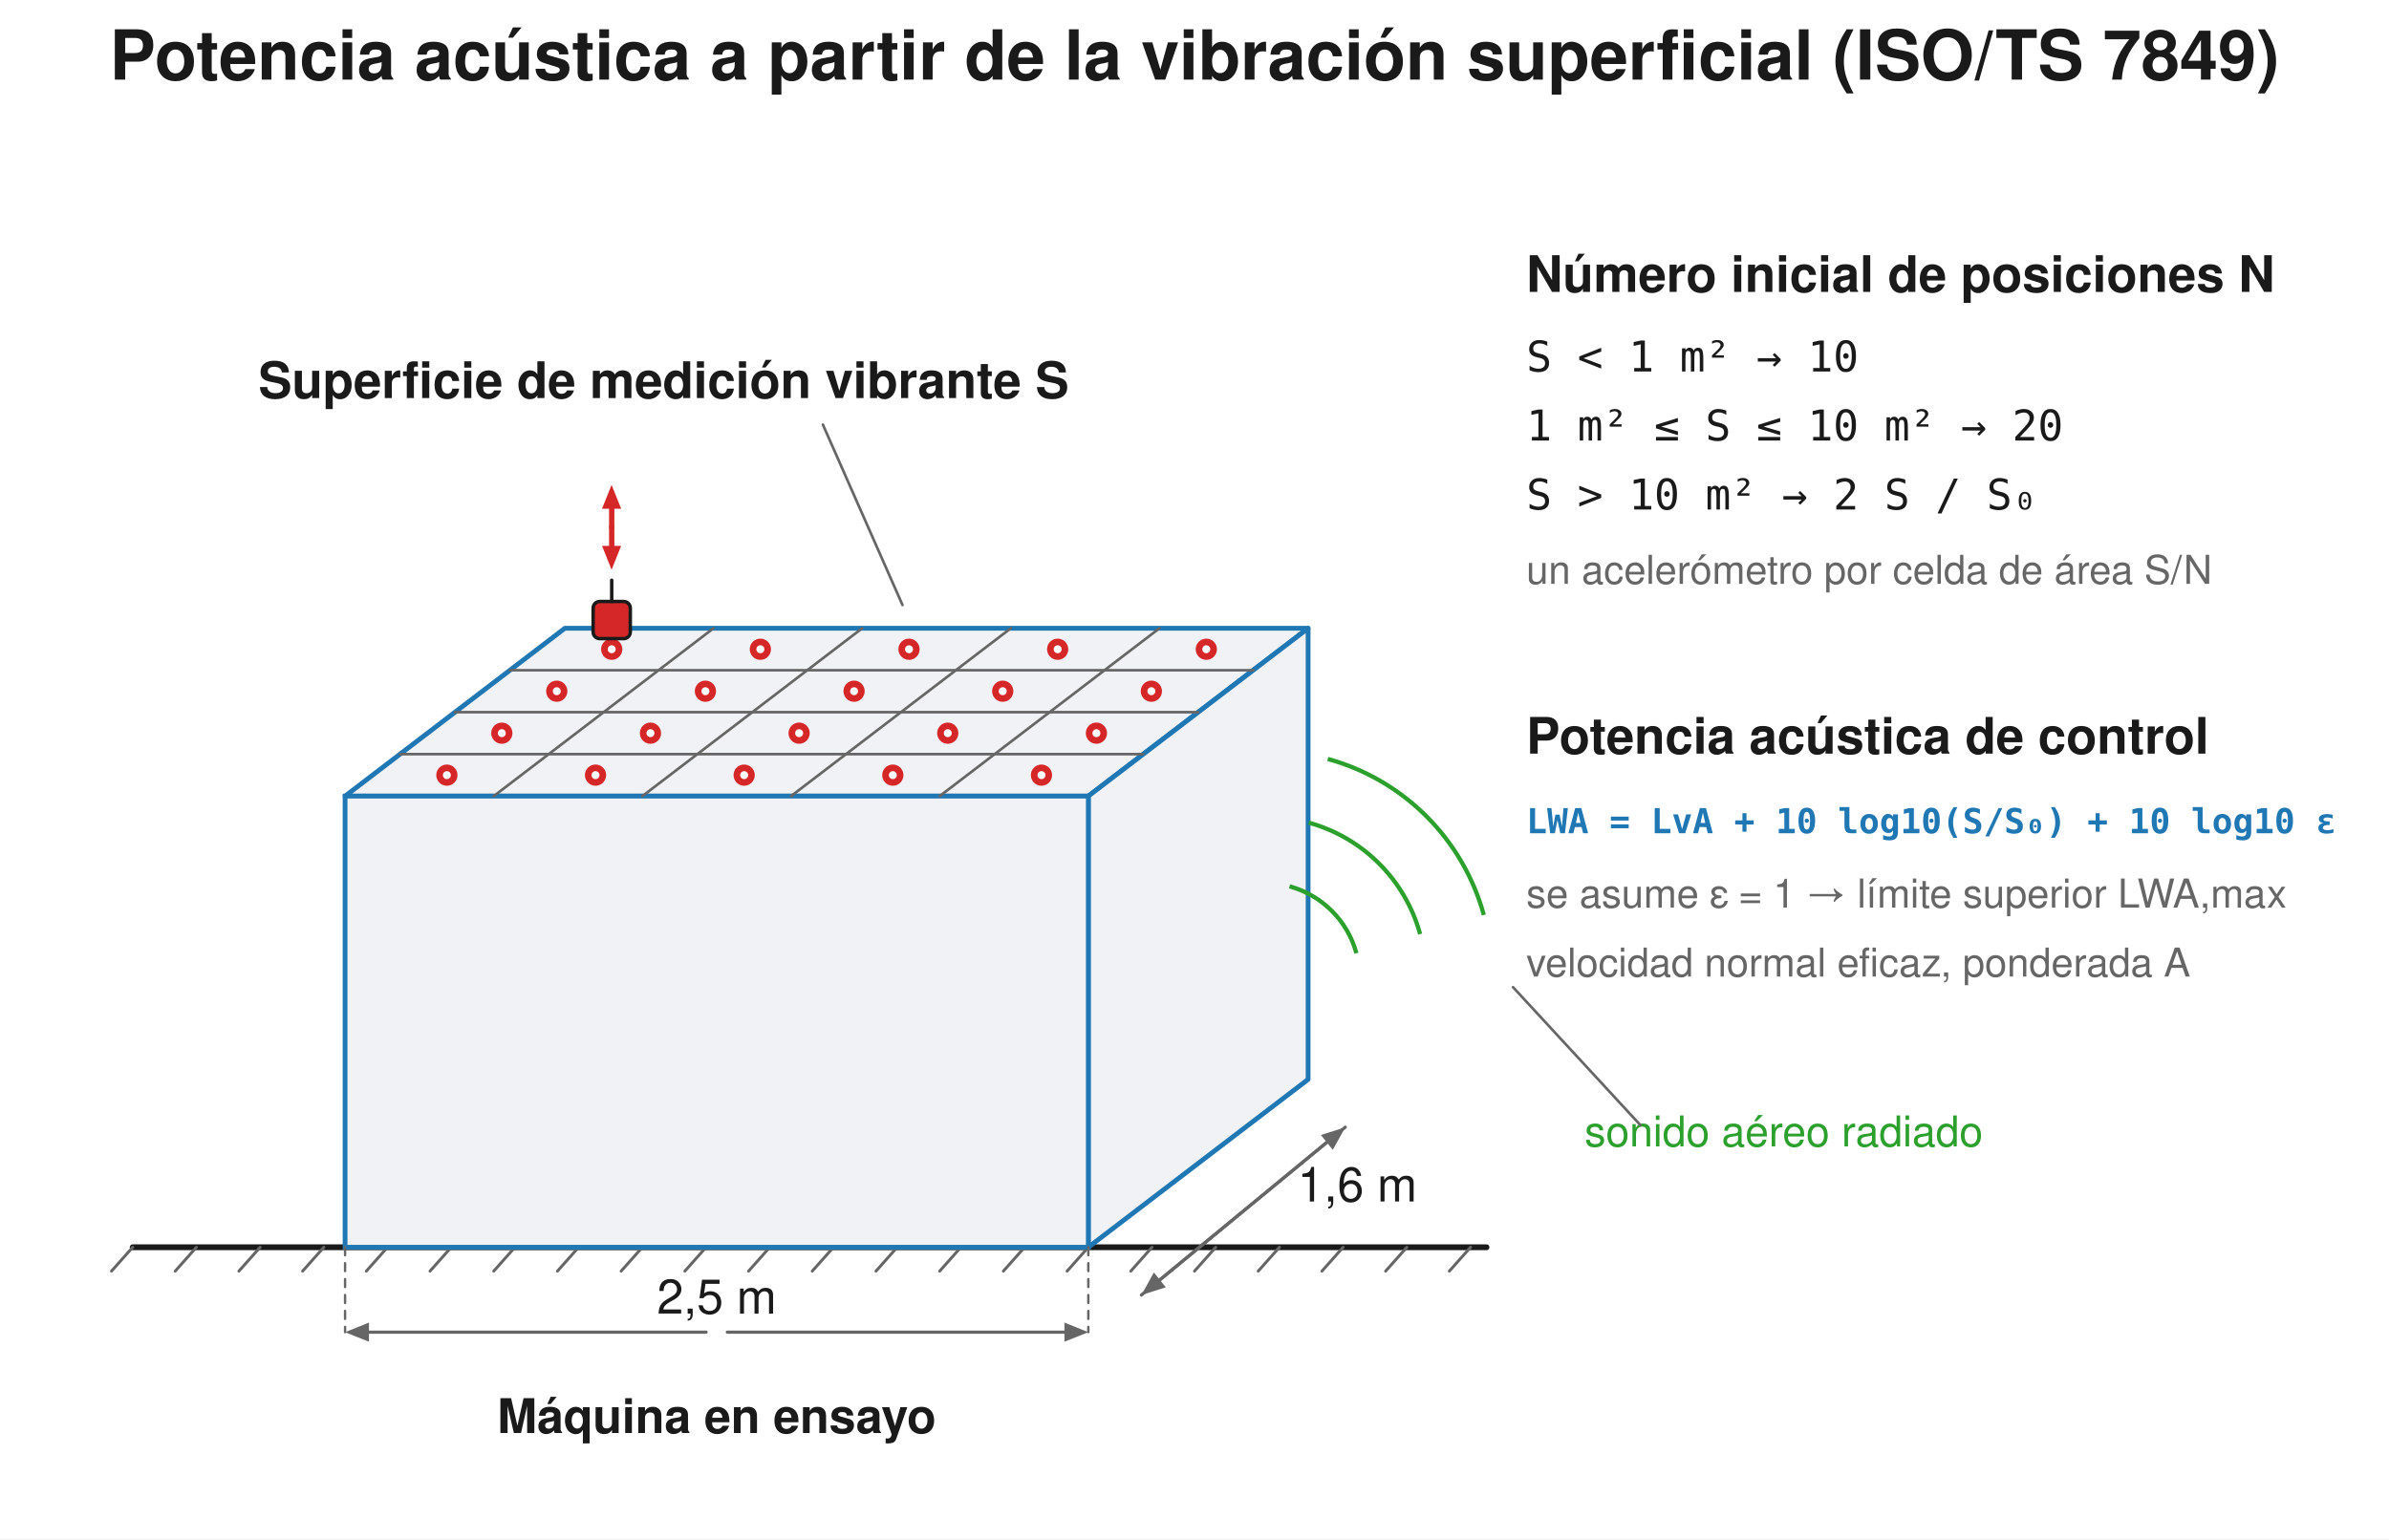
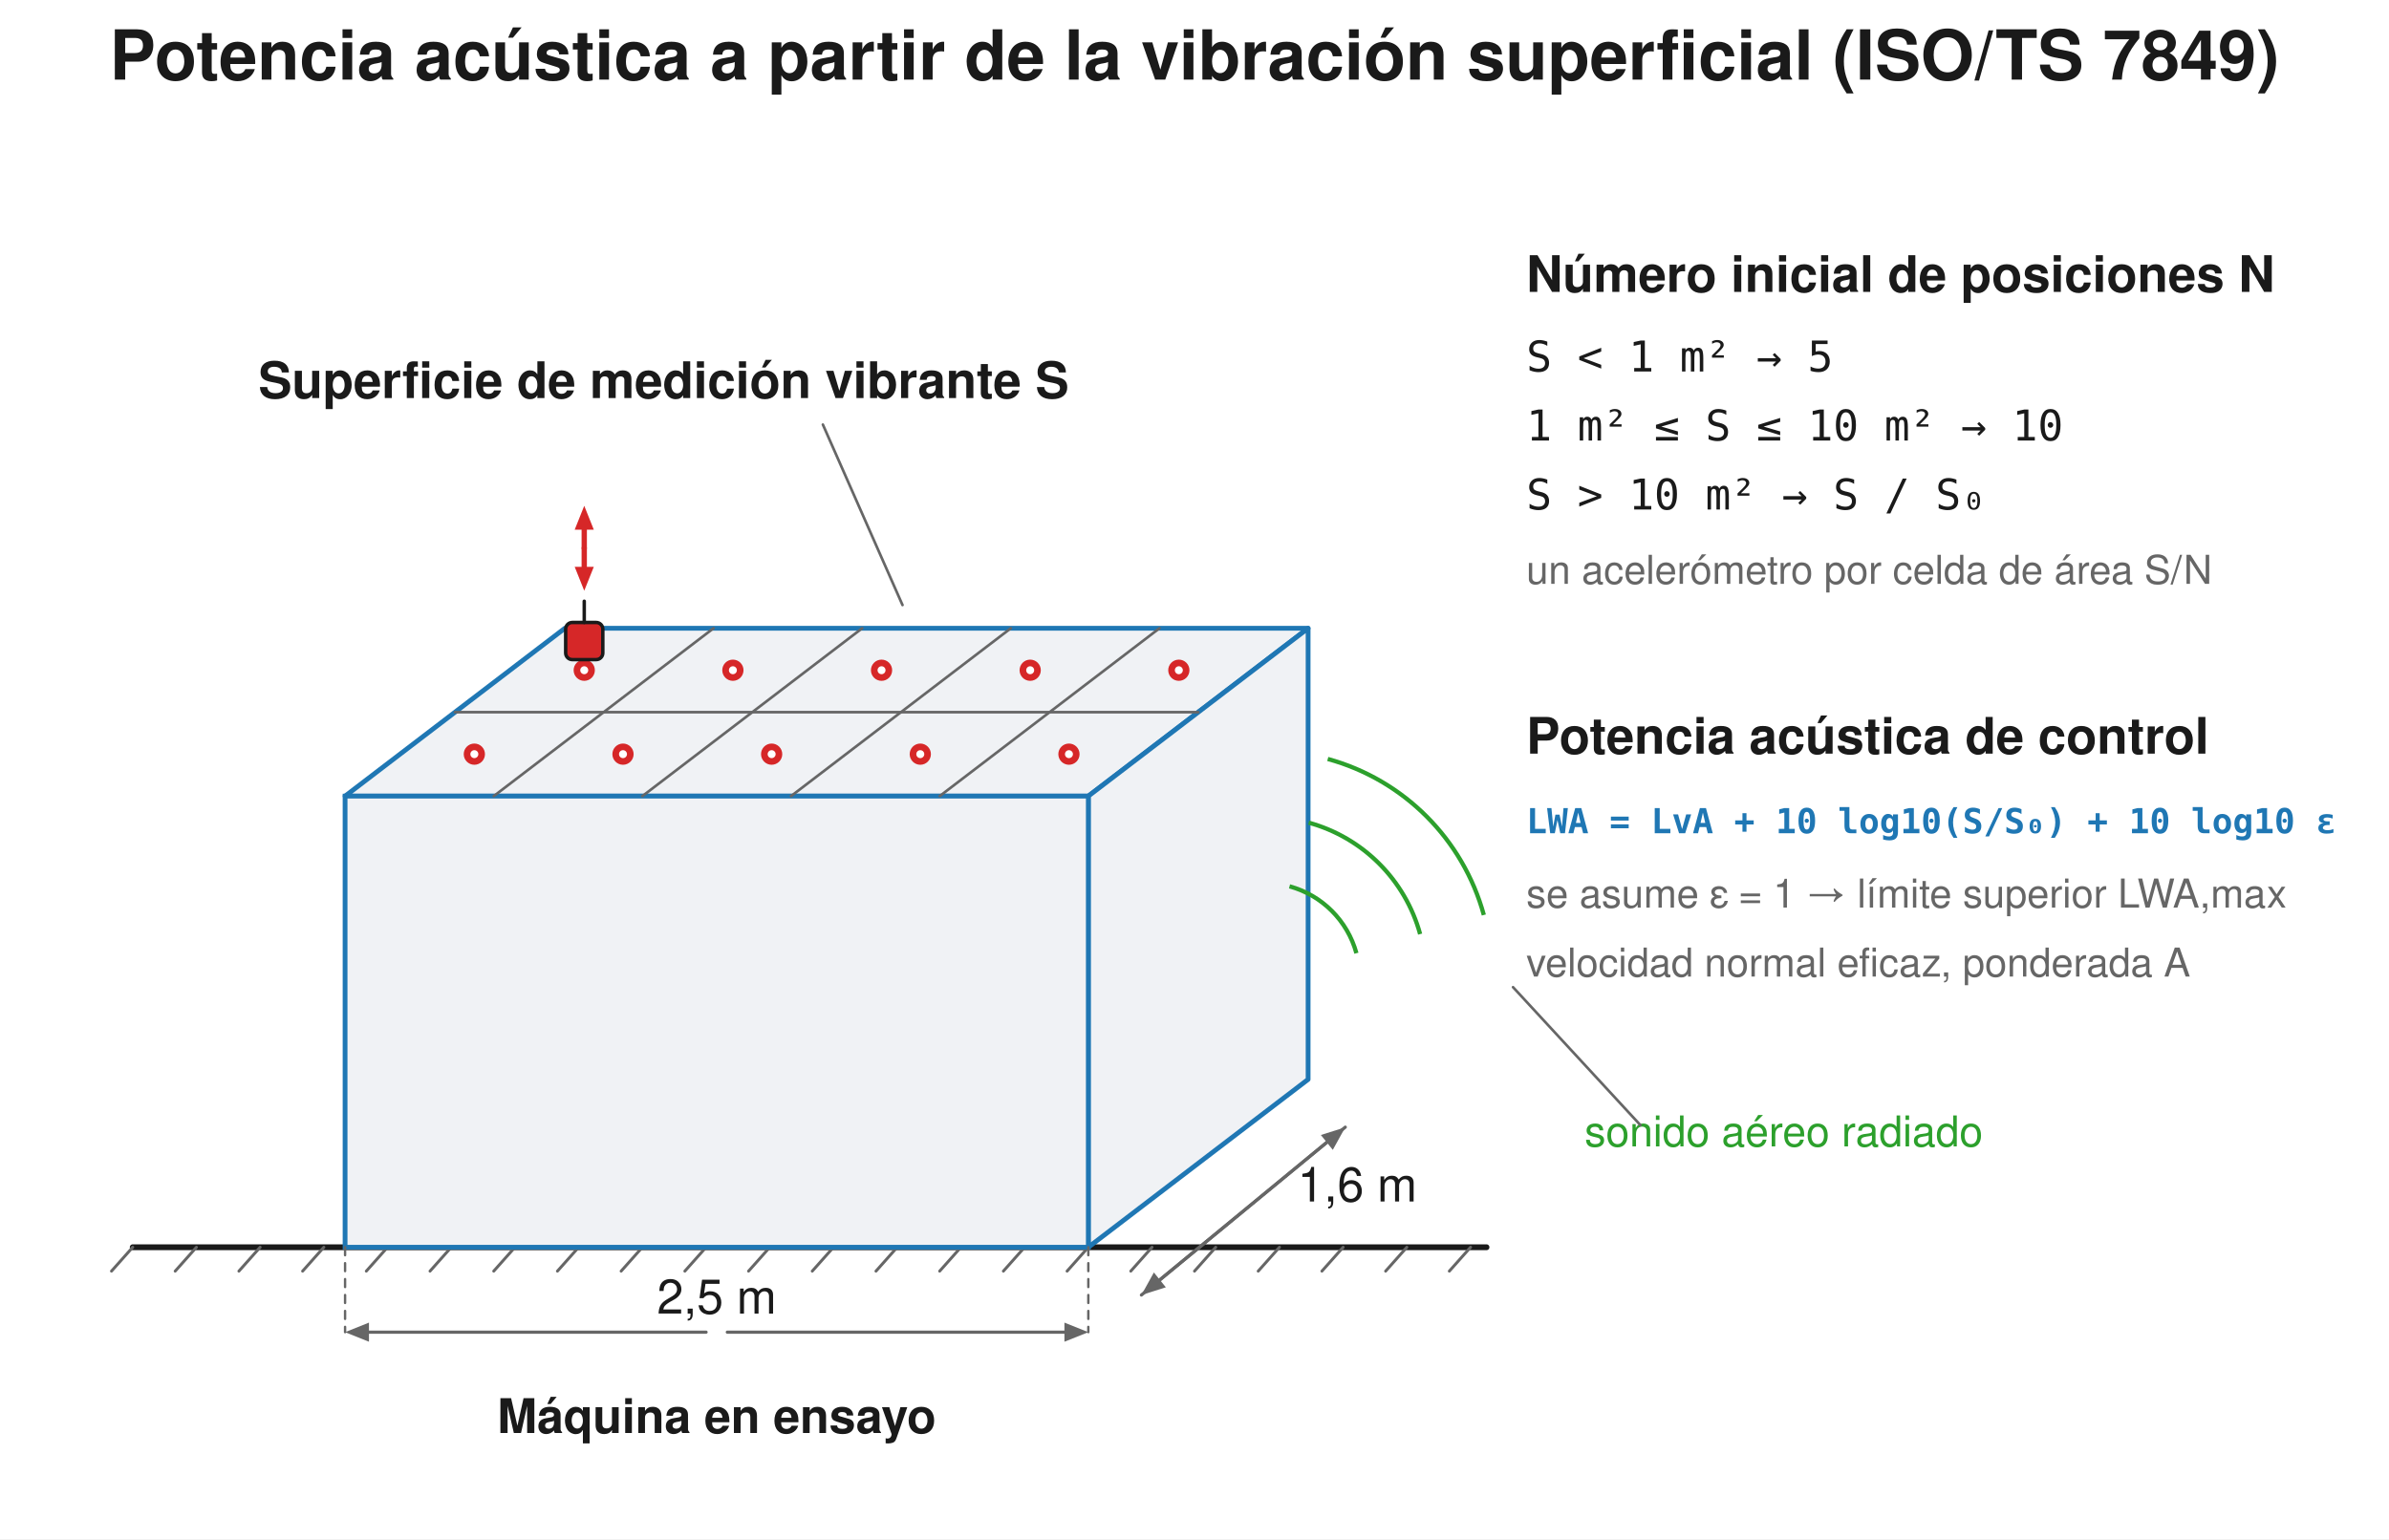
<svg xmlns="http://www.w3.org/2000/svg" width="900" height="580" viewBox="0 0 900 580">
  <rect width="900" height="580" fill="#ffffff" />
  <text x="450.0" y="30" font-family="Segoe UI, Helvetica, Arial, sans-serif" font-size="26" font-weight="600" fill="#1a1a1a" text-anchor="middle">Potencia acústica a partir de la vibración superficial (ISO/TS 7849)</text>
  <line x1="50.0" y1="470.0" x2="560.0" y2="470.0" stroke="#1a1a1a" stroke-width="2.2" stroke-linecap="round" />
  <line x1="50.0" y1="470.0" x2="42.0" y2="479.0" stroke="#666666" stroke-width="1.1" stroke-linecap="round" />
  <line x1="74.0" y1="470.0" x2="66.0" y2="479.0" stroke="#666666" stroke-width="1.1" stroke-linecap="round" />
  <line x1="98.0" y1="470.0" x2="90.0" y2="479.0" stroke="#666666" stroke-width="1.1" stroke-linecap="round" />
  <line x1="122.0" y1="470.0" x2="114.0" y2="479.0" stroke="#666666" stroke-width="1.1" stroke-linecap="round" />
  <line x1="146.0" y1="470.0" x2="138.0" y2="479.0" stroke="#666666" stroke-width="1.1" stroke-linecap="round" />
  <line x1="170.0" y1="470.0" x2="162.0" y2="479.0" stroke="#666666" stroke-width="1.1" stroke-linecap="round" />
  <line x1="194.0" y1="470.0" x2="186.0" y2="479.0" stroke="#666666" stroke-width="1.1" stroke-linecap="round" />
  <line x1="218.0" y1="470.0" x2="210.0" y2="479.0" stroke="#666666" stroke-width="1.1" stroke-linecap="round" />
  <line x1="242.0" y1="470.0" x2="234.0" y2="479.0" stroke="#666666" stroke-width="1.1" stroke-linecap="round" />
  <line x1="266.0" y1="470.0" x2="258.0" y2="479.0" stroke="#666666" stroke-width="1.1" stroke-linecap="round" />
  <line x1="290.0" y1="470.0" x2="282.0" y2="479.0" stroke="#666666" stroke-width="1.1" stroke-linecap="round" />
  <line x1="314.0" y1="470.0" x2="306.0" y2="479.0" stroke="#666666" stroke-width="1.1" stroke-linecap="round" />
  <line x1="338.0" y1="470.0" x2="330.0" y2="479.0" stroke="#666666" stroke-width="1.1" stroke-linecap="round" />
  <line x1="362.0" y1="470.0" x2="354.0" y2="479.0" stroke="#666666" stroke-width="1.1" stroke-linecap="round" />
  <line x1="386.0" y1="470.0" x2="378.0" y2="479.0" stroke="#666666" stroke-width="1.1" stroke-linecap="round" />
  <line x1="410.0" y1="470.0" x2="402.0" y2="479.0" stroke="#666666" stroke-width="1.1" stroke-linecap="round" />
  <line x1="434.0" y1="470.0" x2="426.0" y2="479.0" stroke="#666666" stroke-width="1.1" stroke-linecap="round" />
  <line x1="458.0" y1="470.0" x2="450.0" y2="479.0" stroke="#666666" stroke-width="1.1" stroke-linecap="round" />
  <line x1="482.0" y1="470.0" x2="474.0" y2="479.0" stroke="#666666" stroke-width="1.1" stroke-linecap="round" />
  <line x1="506.0" y1="470.0" x2="498.0" y2="479.0" stroke="#666666" stroke-width="1.1" stroke-linecap="round" />
  <line x1="530.0" y1="470.0" x2="522.0" y2="479.0" stroke="#666666" stroke-width="1.1" stroke-linecap="round" />
  <line x1="554.0" y1="470.0" x2="546.0" y2="479.0" stroke="#666666" stroke-width="1.1" stroke-linecap="round" />
  <path d="M 130.0 300.0 L 410.0 300.0 L 492.8 236.75 L 212.8 236.75 Z" fill="#f0f2f5" stroke="#1f77b4" stroke-width="1.8" stroke-linejoin="round" />
  <path d="M 410.0 300.0 L 410.0 470.0 L 492.8 406.75 L 492.8 236.75 Z" fill="#f0f2f5" stroke="#1f77b4" stroke-width="1.8" stroke-linejoin="round" />
  <rect x="130.0" y="300.0" width="280.0" height="170.0" rx="0.0" fill="#f0f2f5" stroke="#1f77b4" stroke-width="1.8" />
  <line x1="186.0" y1="300.0" x2="268.8" y2="236.75" stroke="#666666" stroke-width="1.0" stroke-linecap="round" />
  <line x1="242.0" y1="300.0" x2="324.8" y2="236.75" stroke="#666666" stroke-width="1.0" stroke-linecap="round" />
  <line x1="298.0" y1="300.0" x2="380.8" y2="236.75" stroke="#666666" stroke-width="1.0" stroke-linecap="round" />
  <line x1="354.0" y1="300.0" x2="436.8" y2="236.75" stroke="#666666" stroke-width="1.0" stroke-linecap="round" />
-   <line x1="150.7" y1="284.188" x2="430.7" y2="284.188" stroke="#666666" stroke-width="1.0" stroke-linecap="round" />
  <line x1="171.4" y1="268.375" x2="451.4" y2="268.375" stroke="#666666" stroke-width="1.0" stroke-linecap="round" />
-   <line x1="192.1" y1="252.562" x2="472.1" y2="252.562" stroke="#666666" stroke-width="1.0" stroke-linecap="round" />
-   <circle cx="168.35" cy="292.094" r="4" fill="#d62728" stroke="none" stroke-width="1.5" />
-   <circle cx="168.35" cy="292.094" r="1.5" fill="#ffffff" stroke="none" stroke-width="1.5" />
-   <circle cx="224.35" cy="292.094" r="4" fill="#d62728" stroke="none" stroke-width="1.5" />
-   <circle cx="224.35" cy="292.094" r="1.5" fill="#ffffff" stroke="none" stroke-width="1.5" />
-   <circle cx="280.35" cy="292.094" r="4" fill="#d62728" stroke="none" stroke-width="1.5" />
-   <circle cx="280.35" cy="292.094" r="1.5" fill="#ffffff" stroke="none" stroke-width="1.5" />
-   <circle cx="336.35" cy="292.094" r="4" fill="#d62728" stroke="none" stroke-width="1.5" />
-   <circle cx="336.35" cy="292.094" r="1.5" fill="#ffffff" stroke="none" stroke-width="1.5" />
-   <circle cx="392.35" cy="292.094" r="4" fill="#d62728" stroke="none" stroke-width="1.5" />
-   <circle cx="392.35" cy="292.094" r="1.5" fill="#ffffff" stroke="none" stroke-width="1.5" />
-   <circle cx="189.05" cy="276.281" r="4" fill="#d62728" stroke="none" stroke-width="1.5" />
-   <circle cx="189.05" cy="276.281" r="1.5" fill="#ffffff" stroke="none" stroke-width="1.5" />
-   <circle cx="245.05" cy="276.281" r="4" fill="#d62728" stroke="none" stroke-width="1.5" />
-   <circle cx="245.05" cy="276.281" r="1.5" fill="#ffffff" stroke="none" stroke-width="1.5" />
-   <circle cx="301.05" cy="276.281" r="4" fill="#d62728" stroke="none" stroke-width="1.5" />
-   <circle cx="301.05" cy="276.281" r="1.5" fill="#ffffff" stroke="none" stroke-width="1.5" />
-   <circle cx="357.05" cy="276.281" r="4" fill="#d62728" stroke="none" stroke-width="1.5" />
-   <circle cx="357.05" cy="276.281" r="1.5" fill="#ffffff" stroke="none" stroke-width="1.5" />
-   <circle cx="413.05" cy="276.281" r="4" fill="#d62728" stroke="none" stroke-width="1.5" />
-   <circle cx="413.05" cy="276.281" r="1.5" fill="#ffffff" stroke="none" stroke-width="1.5" />
-   <circle cx="209.75" cy="260.469" r="4" fill="#d62728" stroke="none" stroke-width="1.5" />
-   <circle cx="209.75" cy="260.469" r="1.5" fill="#ffffff" stroke="none" stroke-width="1.5" />
-   <circle cx="265.75" cy="260.469" r="4" fill="#d62728" stroke="none" stroke-width="1.5" />
-   <circle cx="265.75" cy="260.469" r="1.5" fill="#ffffff" stroke="none" stroke-width="1.5" />
-   <circle cx="321.75" cy="260.469" r="4" fill="#d62728" stroke="none" stroke-width="1.5" />
-   <circle cx="321.75" cy="260.469" r="1.5" fill="#ffffff" stroke="none" stroke-width="1.5" />
-   <circle cx="377.75" cy="260.469" r="4" fill="#d62728" stroke="none" stroke-width="1.5" />
-   <circle cx="377.75" cy="260.469" r="1.5" fill="#ffffff" stroke="none" stroke-width="1.5" />
-   <circle cx="433.75" cy="260.469" r="4" fill="#d62728" stroke="none" stroke-width="1.5" />
-   <circle cx="433.75" cy="260.469" r="1.5" fill="#ffffff" stroke="none" stroke-width="1.5" />
-   <circle cx="230.45" cy="244.656" r="4" fill="#d62728" stroke="none" stroke-width="1.5" />
-   <circle cx="230.45" cy="244.656" r="1.5" fill="#ffffff" stroke="none" stroke-width="1.5" />
-   <circle cx="286.45" cy="244.656" r="4" fill="#d62728" stroke="none" stroke-width="1.5" />
-   <circle cx="286.45" cy="244.656" r="1.5" fill="#ffffff" stroke="none" stroke-width="1.5" />
-   <circle cx="342.45" cy="244.656" r="4" fill="#d62728" stroke="none" stroke-width="1.5" />
-   <circle cx="342.45" cy="244.656" r="1.5" fill="#ffffff" stroke="none" stroke-width="1.5" />
-   <circle cx="398.45" cy="244.656" r="4" fill="#d62728" stroke="none" stroke-width="1.5" />
-   <circle cx="398.45" cy="244.656" r="1.5" fill="#ffffff" stroke="none" stroke-width="1.5" />
-   <circle cx="454.45" cy="244.656" r="4" fill="#d62728" stroke="none" stroke-width="1.5" />
-   <circle cx="454.45" cy="244.656" r="1.5" fill="#ffffff" stroke="none" stroke-width="1.5" />
-   <rect x="223.45" y="226.656" width="14.0" height="14.0" rx="2.5" fill="#d62728" stroke="#1a1a1a" stroke-width="1.3" />
-   <line x1="230.45" y1="226.656" x2="230.45" y2="218.656" stroke="#1a1a1a" stroke-width="1.3" stroke-linecap="round" />
-   <line x1="230.45" y1="198.656" x2="230.45" y2="191.656" stroke="#d62728" stroke-width="2.0" stroke-linecap="round" />
-   <path d="M 230.4 182.7 L 234.0 191.7 L 226.8 191.7 Z" fill="#d62728" stroke="none" stroke-width="1.5" stroke-linejoin="round" />
-   <line x1="230.45" y1="198.656" x2="230.45" y2="205.656" stroke="#d62728" stroke-width="2.0" stroke-linecap="round" />
-   <path d="M 230.4 214.7 L 226.8 205.7 L 234.0 205.7 Z" fill="#d62728" stroke="none" stroke-width="1.5" stroke-linejoin="round" />
+   <circle cx="178.7" cy="284.188" r="4" fill="#d62728" stroke="none" stroke-width="1.5" />
+   <circle cx="178.7" cy="284.188" r="1.5" fill="#ffffff" stroke="none" stroke-width="1.5" />
+   <circle cx="234.7" cy="284.188" r="4" fill="#d62728" stroke="none" stroke-width="1.5" />
+   <circle cx="234.7" cy="284.188" r="1.5" fill="#ffffff" stroke="none" stroke-width="1.5" />
+   <circle cx="290.7" cy="284.188" r="4" fill="#d62728" stroke="none" stroke-width="1.5" />
+   <circle cx="290.7" cy="284.188" r="1.5" fill="#ffffff" stroke="none" stroke-width="1.5" />
+   <circle cx="346.7" cy="284.188" r="4" fill="#d62728" stroke="none" stroke-width="1.5" />
+   <circle cx="346.7" cy="284.188" r="1.5" fill="#ffffff" stroke="none" stroke-width="1.5" />
+   <circle cx="402.7" cy="284.188" r="4" fill="#d62728" stroke="none" stroke-width="1.5" />
+   <circle cx="402.7" cy="284.188" r="1.5" fill="#ffffff" stroke="none" stroke-width="1.5" />
+   <circle cx="220.1" cy="252.562" r="4" fill="#d62728" stroke="none" stroke-width="1.5" />
+   <circle cx="220.1" cy="252.562" r="1.5" fill="#ffffff" stroke="none" stroke-width="1.5" />
+   <circle cx="276.1" cy="252.562" r="4" fill="#d62728" stroke="none" stroke-width="1.5" />
+   <circle cx="276.1" cy="252.562" r="1.5" fill="#ffffff" stroke="none" stroke-width="1.5" />
+   <circle cx="332.1" cy="252.562" r="4" fill="#d62728" stroke="none" stroke-width="1.5" />
+   <circle cx="332.1" cy="252.562" r="1.5" fill="#ffffff" stroke="none" stroke-width="1.5" />
+   <circle cx="388.1" cy="252.562" r="4" fill="#d62728" stroke="none" stroke-width="1.5" />
+   <circle cx="388.1" cy="252.562" r="1.5" fill="#ffffff" stroke="none" stroke-width="1.5" />
+   <circle cx="444.1" cy="252.562" r="4" fill="#d62728" stroke="none" stroke-width="1.5" />
+   <circle cx="444.1" cy="252.562" r="1.5" fill="#ffffff" stroke="none" stroke-width="1.5" />
+   <rect x="213.1" y="234.562" width="14.0" height="14.0" rx="2.5" fill="#d62728" stroke="#1a1a1a" stroke-width="1.3" />
+   <line x1="220.1" y1="234.562" x2="220.1" y2="226.562" stroke="#1a1a1a" stroke-width="1.3" stroke-linecap="round" />
+   <line x1="220.1" y1="206.562" x2="220.1" y2="199.562" stroke="#d62728" stroke-width="2.0" stroke-linecap="round" />
+   <path d="M 220.1 190.6 L 223.7 199.6 L 216.5 199.6 Z" fill="#d62728" stroke="none" stroke-width="1.5" stroke-linejoin="round" />
+   <line x1="220.1" y1="206.562" x2="220.1" y2="213.562" stroke="#d62728" stroke-width="2.0" stroke-linecap="round" />
+   <path d="M 220.1 222.6 L 216.5 213.6 L 223.7 213.6 Z" fill="#d62728" stroke="none" stroke-width="1.5" stroke-linejoin="round" />
  <text x="250" y="150" font-family="Segoe UI, Helvetica, Arial, sans-serif" font-size="19" fill="#1a1a1a" text-anchor="middle" font-weight="600">Superficie de medición vibrante S</text>
  <line x1="310" y1="160" x2="340" y2="228" stroke="#666666" stroke-width="1.0" stroke-linecap="round" />
  <path d="M 485.8 334.0 A 36 36 0 0 1 511.0 359.2" fill="none" stroke="#2ca02c" stroke-width="1.6" stroke-linejoin="round" />
  <path d="M 493.0 310.0 A 60 60 0 0 1 535.0 352.0" fill="none" stroke="#2ca02c" stroke-width="1.6" stroke-linejoin="round" />
  <path d="M 500.2 286.0 A 84 84 0 0 1 559.0 344.8" fill="none" stroke="#2ca02c" stroke-width="1.6" stroke-linejoin="round" />
  <text x="672" y="432" font-family="Segoe UI, Helvetica, Arial, sans-serif" font-size="16" fill="#2ca02c" text-anchor="middle">sonido aéreo radiado</text>
  <line x1="618" y1="424" x2="570" y2="372" stroke="#666666" stroke-width="1.0" stroke-linecap="round" />
  <line x1="130.0" y1="470.0" x2="130.0" y2="502.0" stroke="#666666" stroke-width="0.9" stroke-dasharray="3,3" stroke-linecap="round" />
  <line x1="410.0" y1="470.0" x2="410.0" y2="502.0" stroke="#666666" stroke-width="0.9" stroke-dasharray="3,3" stroke-linecap="round" />
  <line x1="266.0" y1="502.0" x2="139.0" y2="502.0" stroke="#666666" stroke-width="1.2" stroke-linecap="round" />
  <path d="M 130.0 502.0 L 139.0 498.4 L 139.0 505.6 Z" fill="#666666" stroke="none" stroke-width="1.5" stroke-linejoin="round" />
  <line x1="274.0" y1="502.0" x2="401.0" y2="502.0" stroke="#666666" stroke-width="1.2" stroke-linecap="round" />
  <path d="M 410.0 502.0 L 401.0 505.6 L 401.0 498.4 Z" fill="#666666" stroke="none" stroke-width="1.5" stroke-linejoin="round" />
  <text x="270.0" y="495.0" font-family="Segoe UI, Helvetica, Arial, sans-serif" font-size="18" fill="#1a1a1a" text-anchor="middle">2,5 m</text>
  <line x1="430.0" y1="488.0" x2="499.853" y2="430.472" stroke="#666666" stroke-width="1.2" stroke-linecap="round" />
  <path d="M 506.8 424.8 L 502.1 433.3 L 497.6 427.7 Z" fill="#666666" stroke="none" stroke-width="1.5" stroke-linejoin="round" />
  <line x1="506.8" y1="424.75" x2="436.947" y2="482.278" stroke="#666666" stroke-width="1.2" stroke-linecap="round" />
  <path d="M 430.0 488.0 L 434.7 479.5 L 439.2 485.1 Z" fill="#666666" stroke="none" stroke-width="1.5" stroke-linejoin="round" />
  <text x="488.8" y="452.75" font-family="Segoe UI, Helvetica, Arial, sans-serif" font-size="18" fill="#1a1a1a" text-anchor="start">1,6 m</text>
  <text x="270.0" y="540" font-family="Segoe UI, Helvetica, Arial, sans-serif" font-size="18" fill="#1a1a1a" text-anchor="middle" font-weight="600">Máquina en ensayo</text>
  <text x="575.0" y="110" font-family="Segoe UI, Helvetica, Arial, sans-serif" font-size="19" fill="#1a1a1a" text-anchor="start" font-weight="600">Número inicial de posiciones N</text>
-   <text x="575.0" y="140" font-family="Consolas, Menlo, monospace" font-size="16" fill="#1a1a1a" text-anchor="start">S &lt; 1 m²   →   10</text>
-   <text x="575.0" y="166" font-family="Consolas, Menlo, monospace" font-size="16" fill="#1a1a1a" text-anchor="start">1 m² ≤ S ≤ 10 m²  →  20</text>
-   <text x="575.0" y="192" font-family="Consolas, Menlo, monospace" font-size="16" fill="#1a1a1a" text-anchor="start">S &gt; 10 m²  →  2 S / S₀</text>
+   <text x="575.0" y="140" font-family="Consolas, Menlo, monospace" font-size="16" fill="#1a1a1a" text-anchor="start">S &lt; 1 m²   →   5</text>
+   <text x="575.0" y="166" font-family="Consolas, Menlo, monospace" font-size="16" fill="#1a1a1a" text-anchor="start">1 m² ≤ S ≤ 10 m²  →  10</text>
+   <text x="575.0" y="192" font-family="Consolas, Menlo, monospace" font-size="16" fill="#1a1a1a" text-anchor="start">S &gt; 10 m²  →  S / S₀</text>
  <text x="575.0" y="220" font-family="Segoe UI, Helvetica, Arial, sans-serif" font-size="15" fill="#666666" text-anchor="start">un acelerómetro por celda de área S/N</text>
  <text x="575.0" y="284" font-family="Segoe UI, Helvetica, Arial, sans-serif" font-size="19" fill="#1a1a1a" text-anchor="start" font-weight="600">Potencia acústica de control</text>
  <text x="575.0" y="314" font-family="Consolas, Menlo, monospace" font-size="13" fill="#1f77b4" text-anchor="start" font-weight="600">LWA = LvA + 10 log10(S/S₀) + 10 log10 ε</text>
  <text x="575.0" y="342" font-family="Segoe UI, Helvetica, Arial, sans-serif" font-size="15" fill="#666666" text-anchor="start">se asume ε = 1 → límite superior LWA,max</text>
  <text x="575.0" y="368" font-family="Segoe UI, Helvetica, Arial, sans-serif" font-size="15" fill="#666666" text-anchor="start">velocidad normal eficaz, ponderada A</text>
</svg>
